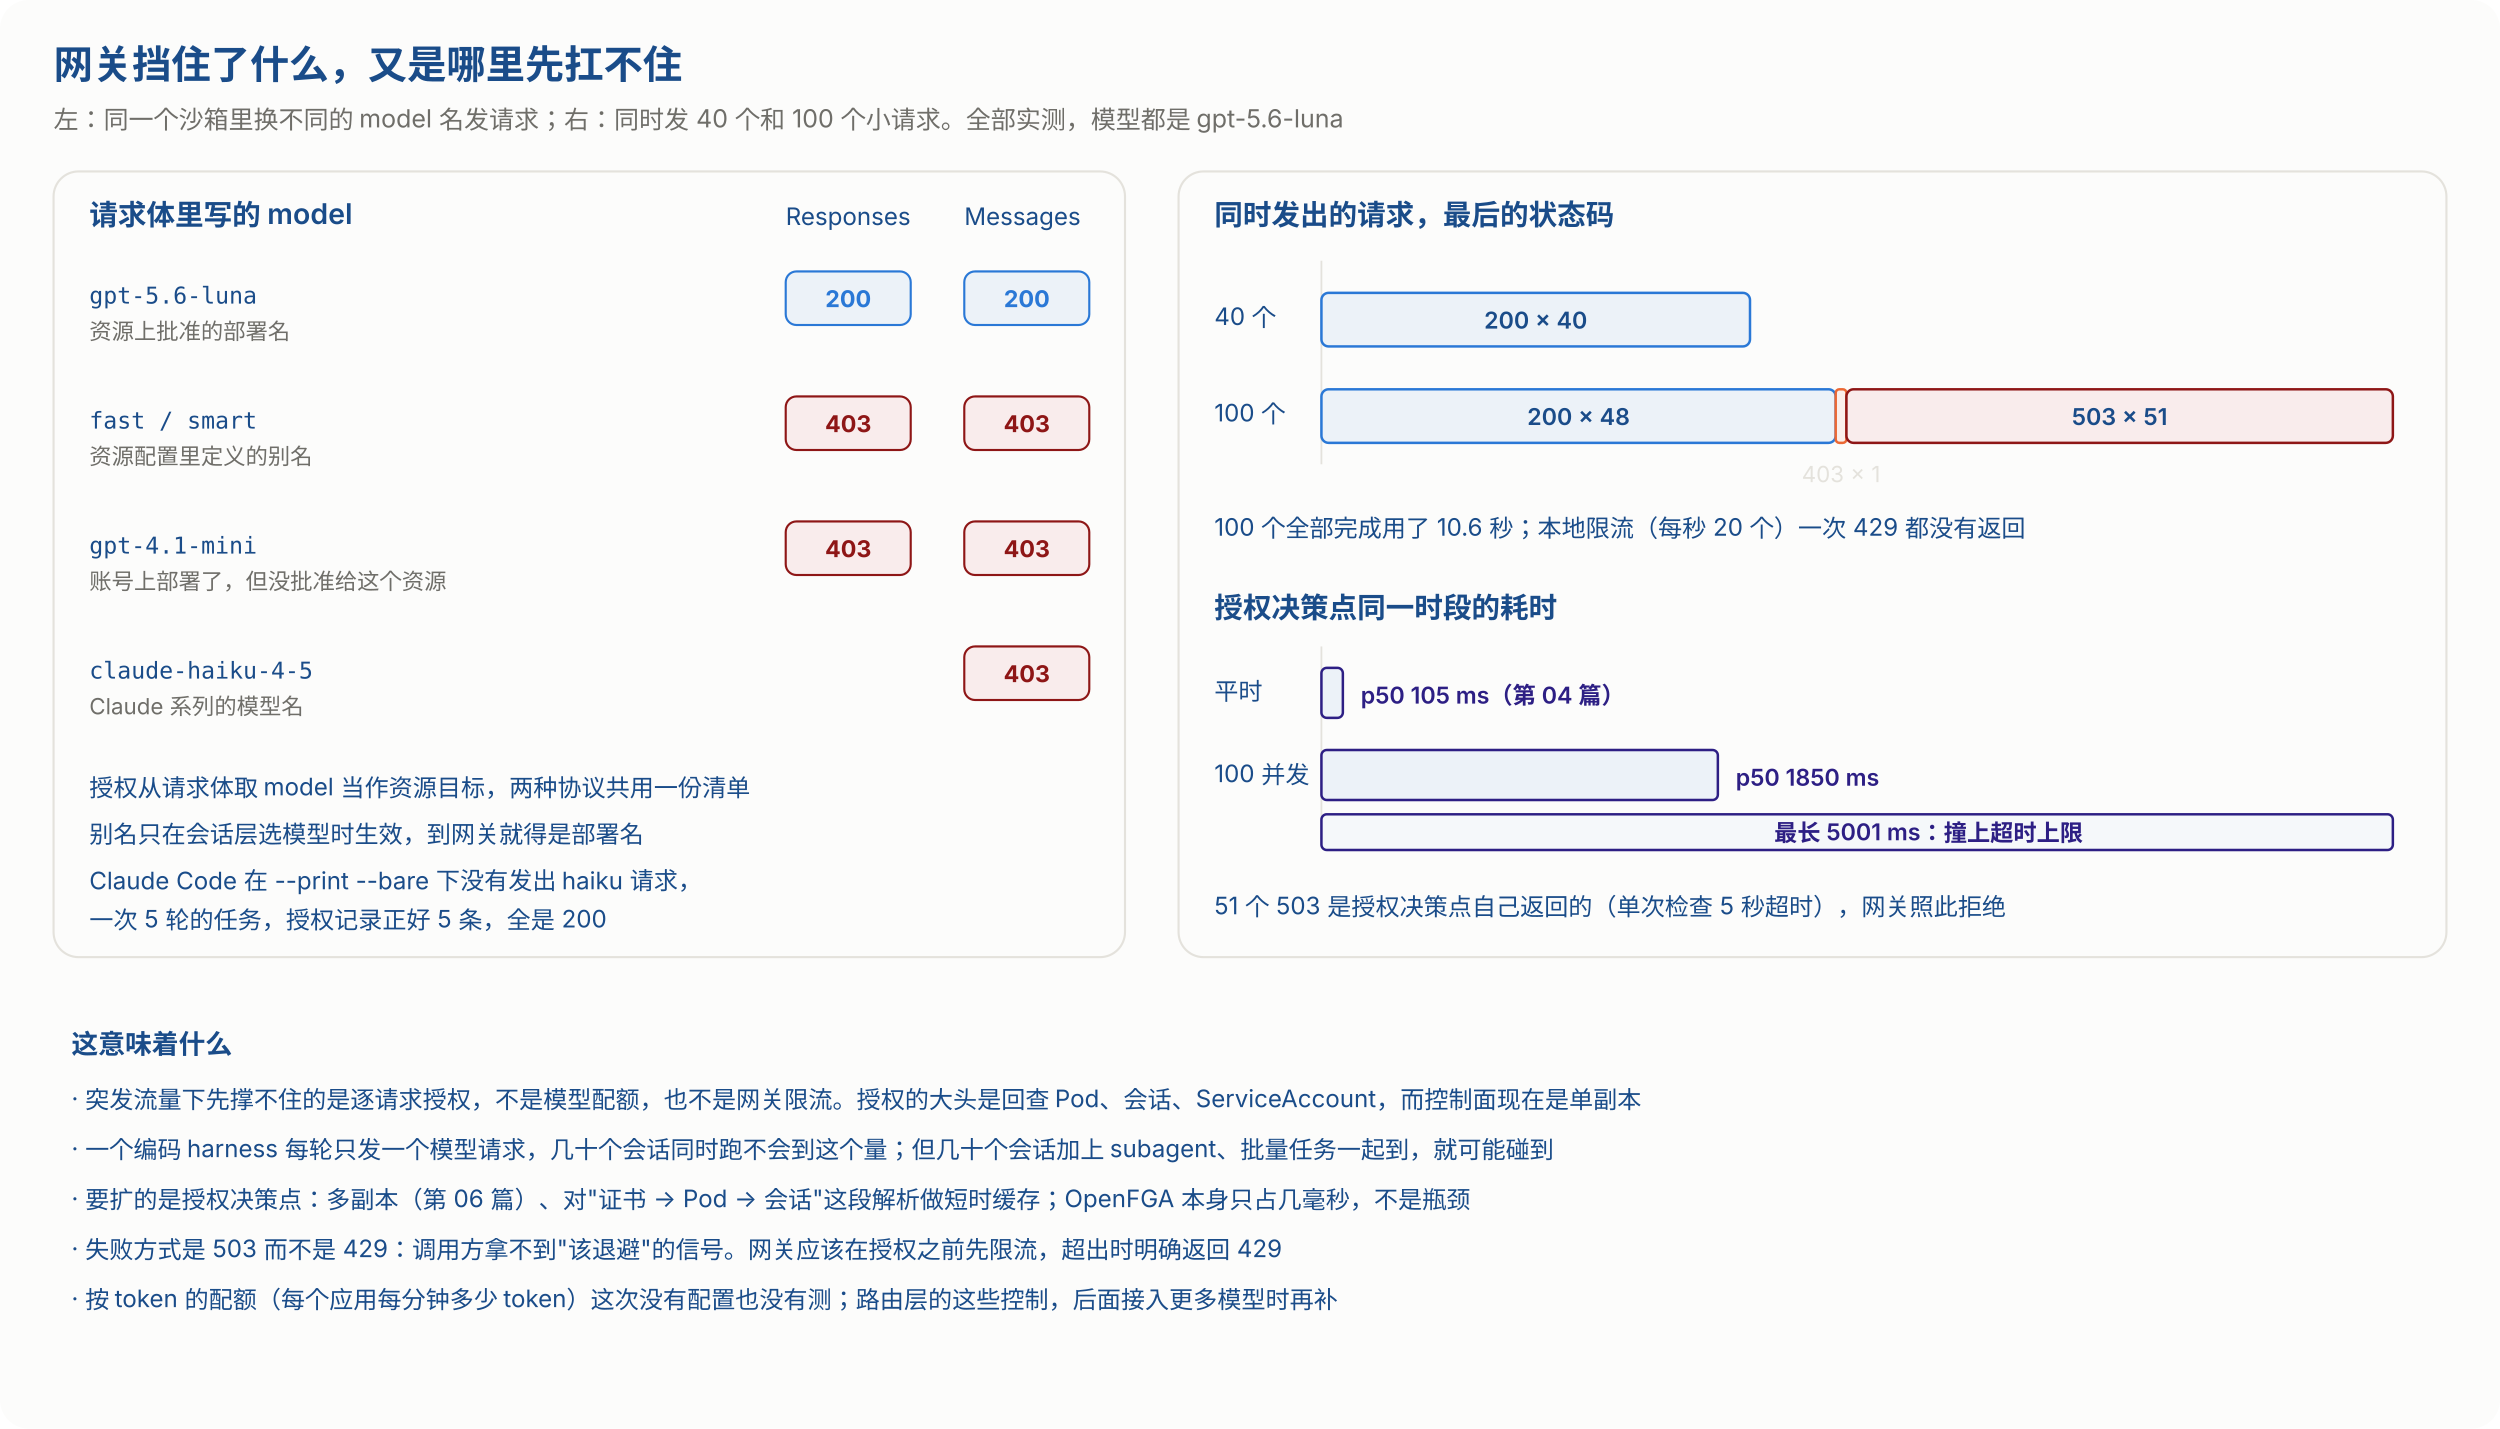
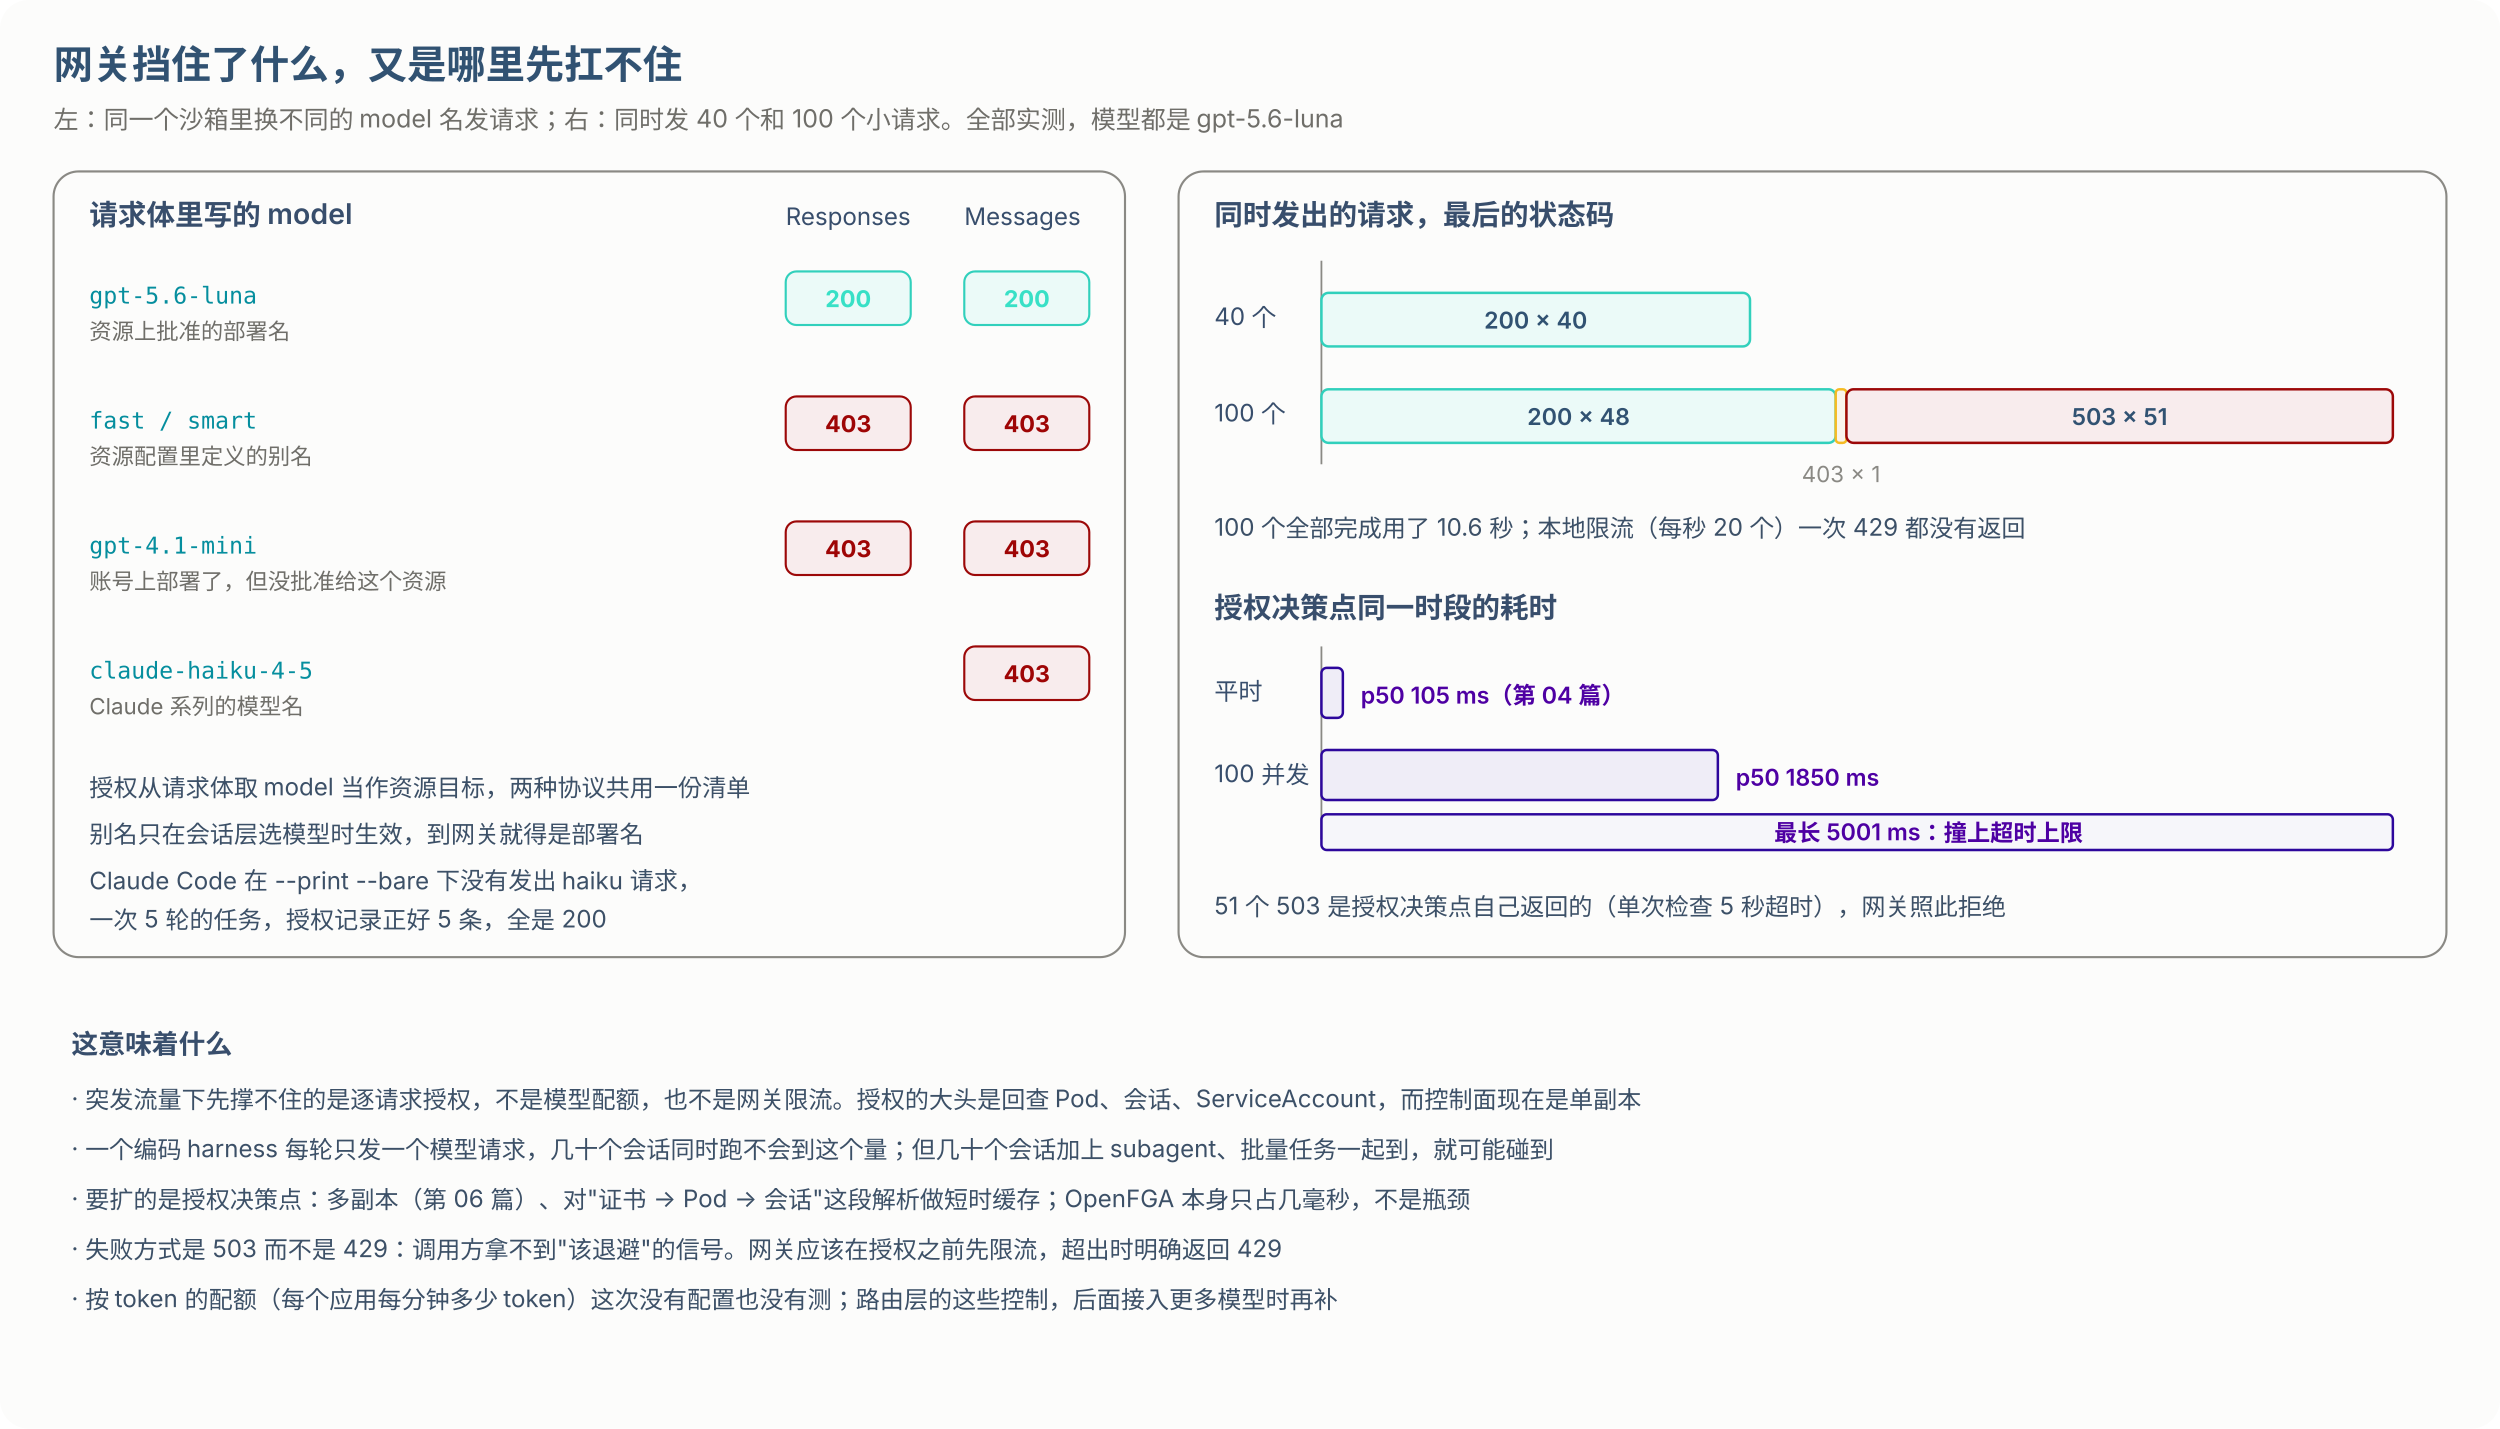
<svg xmlns="http://www.w3.org/2000/svg" viewBox="0 0 1400 800" width="1400" height="800" font-family="-apple-system, 'PingFang SC', 'Microsoft YaHei', 'Segoe UI', sans-serif">
  <defs>
    <style>
      .bg { fill: #fcfcfb; }
-       .title {font-family:"Songti SC","STSong","Noto Serif SC",serif; fill: #1a4c89; font-size: 22px; font-weight: 700; }
+       .title {font-family:"Songti SC","STSong","Noto Serif SC",serif; fill: #315272; font-size: 22px; font-weight: 700; }
      .sub { fill: #6f6e69; font-size: 14px; }
-       .panel { fill: #fcfcfb; stroke: #e4e2dc; stroke-width: 1.2; }
-       .ph { fill: #1a4c89; font-size: 16px; font-weight: 600; }
-       .rowT { fill: #1a4c89; font-size: 13.5px; }
-       .m { fill: #1a4c89; font-size: 13px; font-family: 'SF Mono', Menlo, Consolas, monospace; }
-       .ok { fill: #ecf2f8; stroke: #2a78d6; stroke-width: 1.2; }
-       .no { fill: #f9ecec; stroke: #8e1616; stroke-width: 1.2; }
-       .badT { fill: #2a78d6; font-size: 13px; font-weight: 700; text-anchor: middle; }
-       .badR { fill: #8e1616; font-size: 13px; font-weight: 700; text-anchor: middle; }
-       .g200 { fill: #ecf2f8; stroke: #2a78d6; stroke-width: 1.4; }
-       .g503 { fill: #f9ecec; stroke: #8e1616; stroke-width: 1.4; animation: pulse 1.8s ease-in-out infinite; }
-       .g403 { fill: #faefeb; stroke: #eb6834; stroke-width: 1.4; }
-       .bl { fill: #1a4c89; font-size: 13px; font-weight: 600; text-anchor: middle; }
-       .lat { fill: #ecf2f8; stroke: #2d1f84; stroke-width: 1.4; }
-       .latT { fill: #2d1f84; font-size: 13px; font-weight: 600; }
-       .ax { stroke: #e4e2dc; stroke-width: 1; }
-       .axl { fill: #e4e2dc; font-size: 12.5px; text-anchor: middle; }
-       .lg { fill: #1a4c89; font-size: 13.5px; }
-       .lgh { fill: #1a4c89; font-size: 15px; font-weight: 600; }
-       .flow { fill: none; stroke: #2a78d6; stroke-width: 2; stroke-dasharray: 6 6; animation: dash 1.2s linear infinite; }
+       .panel { fill: #fcfcfb; stroke: #8a8984; stroke-width: 1.2; }
+       .ph { fill: #384e6c; font-size: 16px; font-weight: 600; }
+       .rowT { fill: #384e6c; font-size: 13.5px; }
+       .m { fill: #058e9e; font-size: 13px; font-family: 'SF Mono', Menlo, Consolas, monospace; }
+       .ok { fill: #ebfaf8; stroke: #31d0bc; stroke-width: 1.2; }
+       .no { fill: #f8eced; stroke: #9c0808; stroke-width: 1.2; }
+       .badT { fill: #38e0c6; font-size: 13px; font-weight: 700; text-anchor: middle; }
+       .badR { fill: #9e0505; font-size: 13px; font-weight: 700; text-anchor: middle; }
+       .g200 { fill: #ebfaf8; stroke: #31d0bc; stroke-width: 1.4; }
+       .g503 { fill: #f8eced; stroke: #9c0808; stroke-width: 1.4; animation: pulse 1.8s ease-in-out infinite; }
+       .g403 { fill: #faf4eb; stroke: #f5bb23; stroke-width: 1.4; }
+       .bl { fill: #315272; font-size: 13px; font-weight: 600; text-anchor: middle; }
+       .lat { fill: #efedf7; stroke: #2d079c; stroke-width: 1.4; }
+       .latT { fill: #4e00a3; font-size: 13px; font-weight: 600; }
+       .ax { stroke: #8a8984; stroke-width: 1; }
+       .axl { fill: #8a8984; font-size: 12.5px; text-anchor: middle; }
+       .lg { fill: #3c5067; font-size: 13.5px; }
+       .lgh { fill: #384e6c; font-size: 15px; font-weight: 600; }
+       .flow { fill: none; stroke: #31d0bc; stroke-width: 2; stroke-dasharray: 6 6; animation: dash 1.2s linear infinite; }
      @keyframes dash { to { stroke-dashoffset: -24; } }
      @keyframes pulse { 0%,100% { stroke-opacity: 1; } 50% { stroke-opacity: 0.35; } }
    </style>
  </defs>
  <rect class="bg" width="1400" height="800" rx="16" />
  <text class="title" x="30" y="44">网关挡住了什么，又是哪里先扛不住</text>
  <text class="sub" x="30" y="72">左：同一个沙箱里换不同的 model 名发请求；右：同时发 40 个和 100 个小请求。全部实测，模型都是 gpt-5.6-luna</text>
  <rect class="panel" x="30" y="96" width="600" height="440" rx="14" />
  <text class="ph" x="50" y="126">请求体里写的 model</text>
  <text class="rowT" x="440" y="126">Responses</text>
  <text class="rowT" x="540" y="126">Messages</text>
  <text class="m" x="50" y="170">gpt-5.6-luna</text>
  <text class="rowT" x="50" y="190" style="fill:#6f6e69;font-size:12.5px">资源上批准的部署名</text>
  <rect class="ok" x="440" y="152" width="70" height="30" rx="6" />
  <text class="badT" x="475" y="172">200</text>
  <rect class="ok" x="540" y="152" width="70" height="30" rx="6" />
  <text class="badT" x="575" y="172">200</text>
  <text class="m" x="50" y="240">fast / smart</text>
  <text class="rowT" x="50" y="260" style="fill:#6f6e69;font-size:12.5px">资源配置里定义的别名</text>
  <rect class="no" x="440" y="222" width="70" height="30" rx="6" />
  <text class="badR" x="475" y="242">403</text>
  <rect class="no" x="540" y="222" width="70" height="30" rx="6" />
  <text class="badR" x="575" y="242">403</text>
  <text class="m" x="50" y="310">gpt-4.1-mini</text>
  <text class="rowT" x="50" y="330" style="fill:#6f6e69;font-size:12.5px">账号上部署了，但没批准给这个资源</text>
  <rect class="no" x="440" y="292" width="70" height="30" rx="6" />
  <text class="badR" x="475" y="312">403</text>
  <rect class="no" x="540" y="292" width="70" height="30" rx="6" />
  <text class="badR" x="575" y="312">403</text>
  <text class="m" x="50" y="380">claude-haiku-4-5</text>
  <text class="rowT" x="50" y="400" style="fill:#6f6e69;font-size:12.5px">Claude 系列的模型名</text>
  <rect class="no" x="540" y="362" width="70" height="30" rx="6" />
  <text class="badR" x="575" y="382">403</text>
  <text class="lg" x="50" y="446">授权从请求体取 model 当作资源目标，两种协议共用一份清单</text>
  <text class="lg" x="50" y="472">别名只在会话层选模型时生效，到网关就得是部署名</text>
  <text class="lg" x="50" y="498">Claude Code 在 --print --bare 下没有发出 haiku 请求，</text>
  <text class="lg" x="50" y="520">一次 5 轮的任务，授权记录正好 5 条，全是 200</text>
  <rect class="panel" x="660" y="96" width="710" height="440" rx="14" />
  <text class="ph" x="680" y="126">同时发出的请求，最后的状态码</text>
  <line class="ax" x1="740" y1="146" x2="740" y2="260" />
  <text class="rowT" x="680" y="182">40 个</text>
  <rect class="g200" x="740" y="164" width="240" height="30" rx="4" />
  <text class="bl" x="860" y="184">200 × 40</text>
  <text class="rowT" x="680" y="236">100 个</text>
  <rect class="g200" x="740" y="218" width="288" height="30" rx="4" />
  <text class="bl" x="884" y="238">200 × 48</text>
  <rect class="g403" x="1028" y="218" width="6" height="30" rx="2" />
  <rect class="g503" x="1034" y="218" width="306" height="30" rx="4" />
  <text class="bl" x="1187" y="238">503 × 51</text>
  <text class="axl" x="1031" y="270">403 × 1</text>
  <text class="lg" x="680" y="300">100 个全部完成用了 10.6 秒；本地限流（每秒 20 个）一次 429 都没有返回</text>
  <text class="ph" x="680" y="346">授权决策点同一时段的耗时</text>
  <line class="ax" x1="740" y1="362" x2="740" y2="470" />
  <text class="rowT" x="680" y="392">平时</text>
  <rect class="lat" x="740" y="374" width="12" height="28" rx="3" />
  <text class="latT" x="762" y="394">p50 105 ms（第 04 篇）</text>
  <text class="rowT" x="680" y="438">100 并发</text>
  <rect class="lat" x="740" y="420" width="222" height="28" rx="3" />
  <text class="latT" x="972" y="440">p50 1850 ms</text>
  <rect class="lat" x="740" y="456" width="600" height="20" rx="3" style="fill-opacity:0.4" />
  <text class="latT" x="1080" y="471" text-anchor="middle">最长 5001 ms：撞上超时上限</text>
  <text class="lg" x="680" y="512">51 个 503 是授权决策点自己返回的（单次检查 5 秒超时），网关照此拒绝</text>
  <text class="lgh" x="40" y="590">这意味着什么</text>
  <text class="lg" x="40" y="620">· 突发流量下先撑不住的是逐请求授权，不是模型配额，也不是网关限流。授权的大头是回查 Pod、会话、ServiceAccount，而控制面现在是单副本</text>
  <text class="lg" x="40" y="648">· 一个编码 harness 每轮只发一个模型请求，几十个会话同时跑不会到这个量；但几十个会话加上 subagent、批量任务一起到，就可能碰到</text>
  <text class="lg" x="40" y="676">· 要扩的是授权决策点：多副本（第 06 篇）、对"证书 → Pod → 会话"这段解析做短时缓存；OpenFGA 本身只占几毫秒，不是瓶颈</text>
  <text class="lg" x="40" y="704">· 失败方式是 503 而不是 429：调用方拿不到"该退避"的信号。网关应该在授权之前先限流，超出时明确返回 429</text>
  <text class="lg" x="40" y="732">· 按 token 的配额（每个应用每分钟多少 token）这次没有配置也没有测；路由层的这些控制，后面接入更多模型时再补</text>
</svg>
